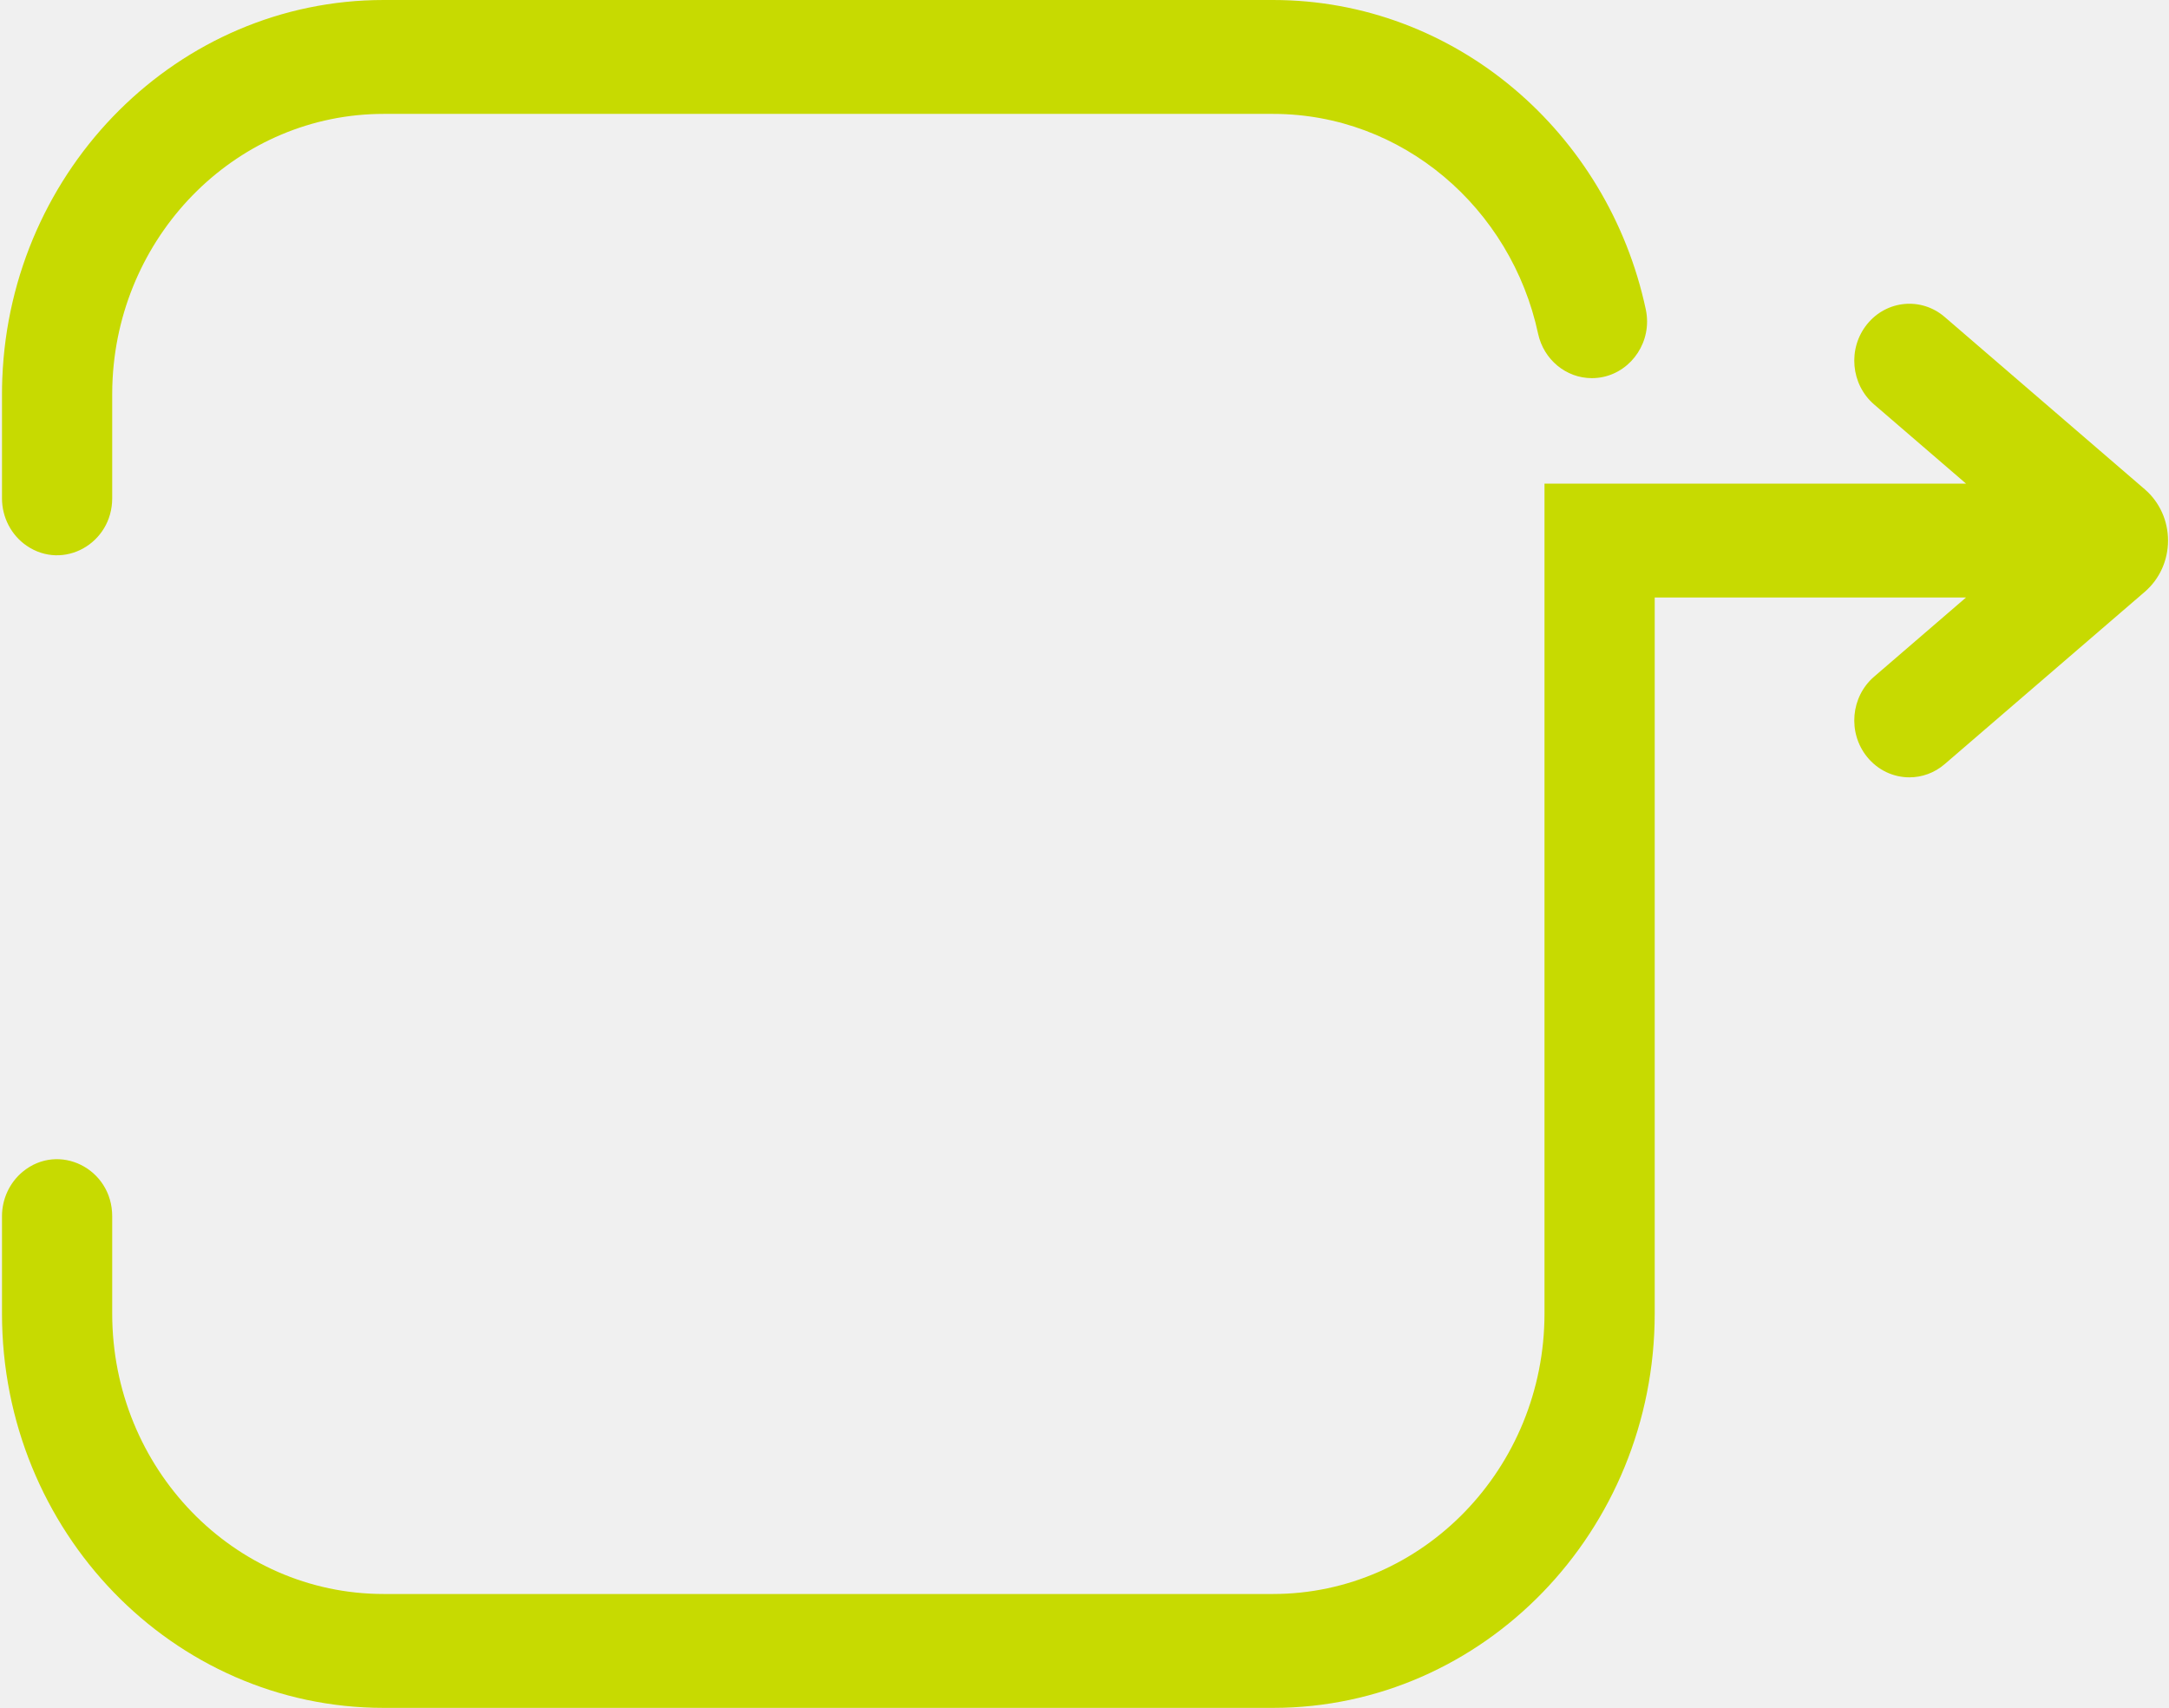
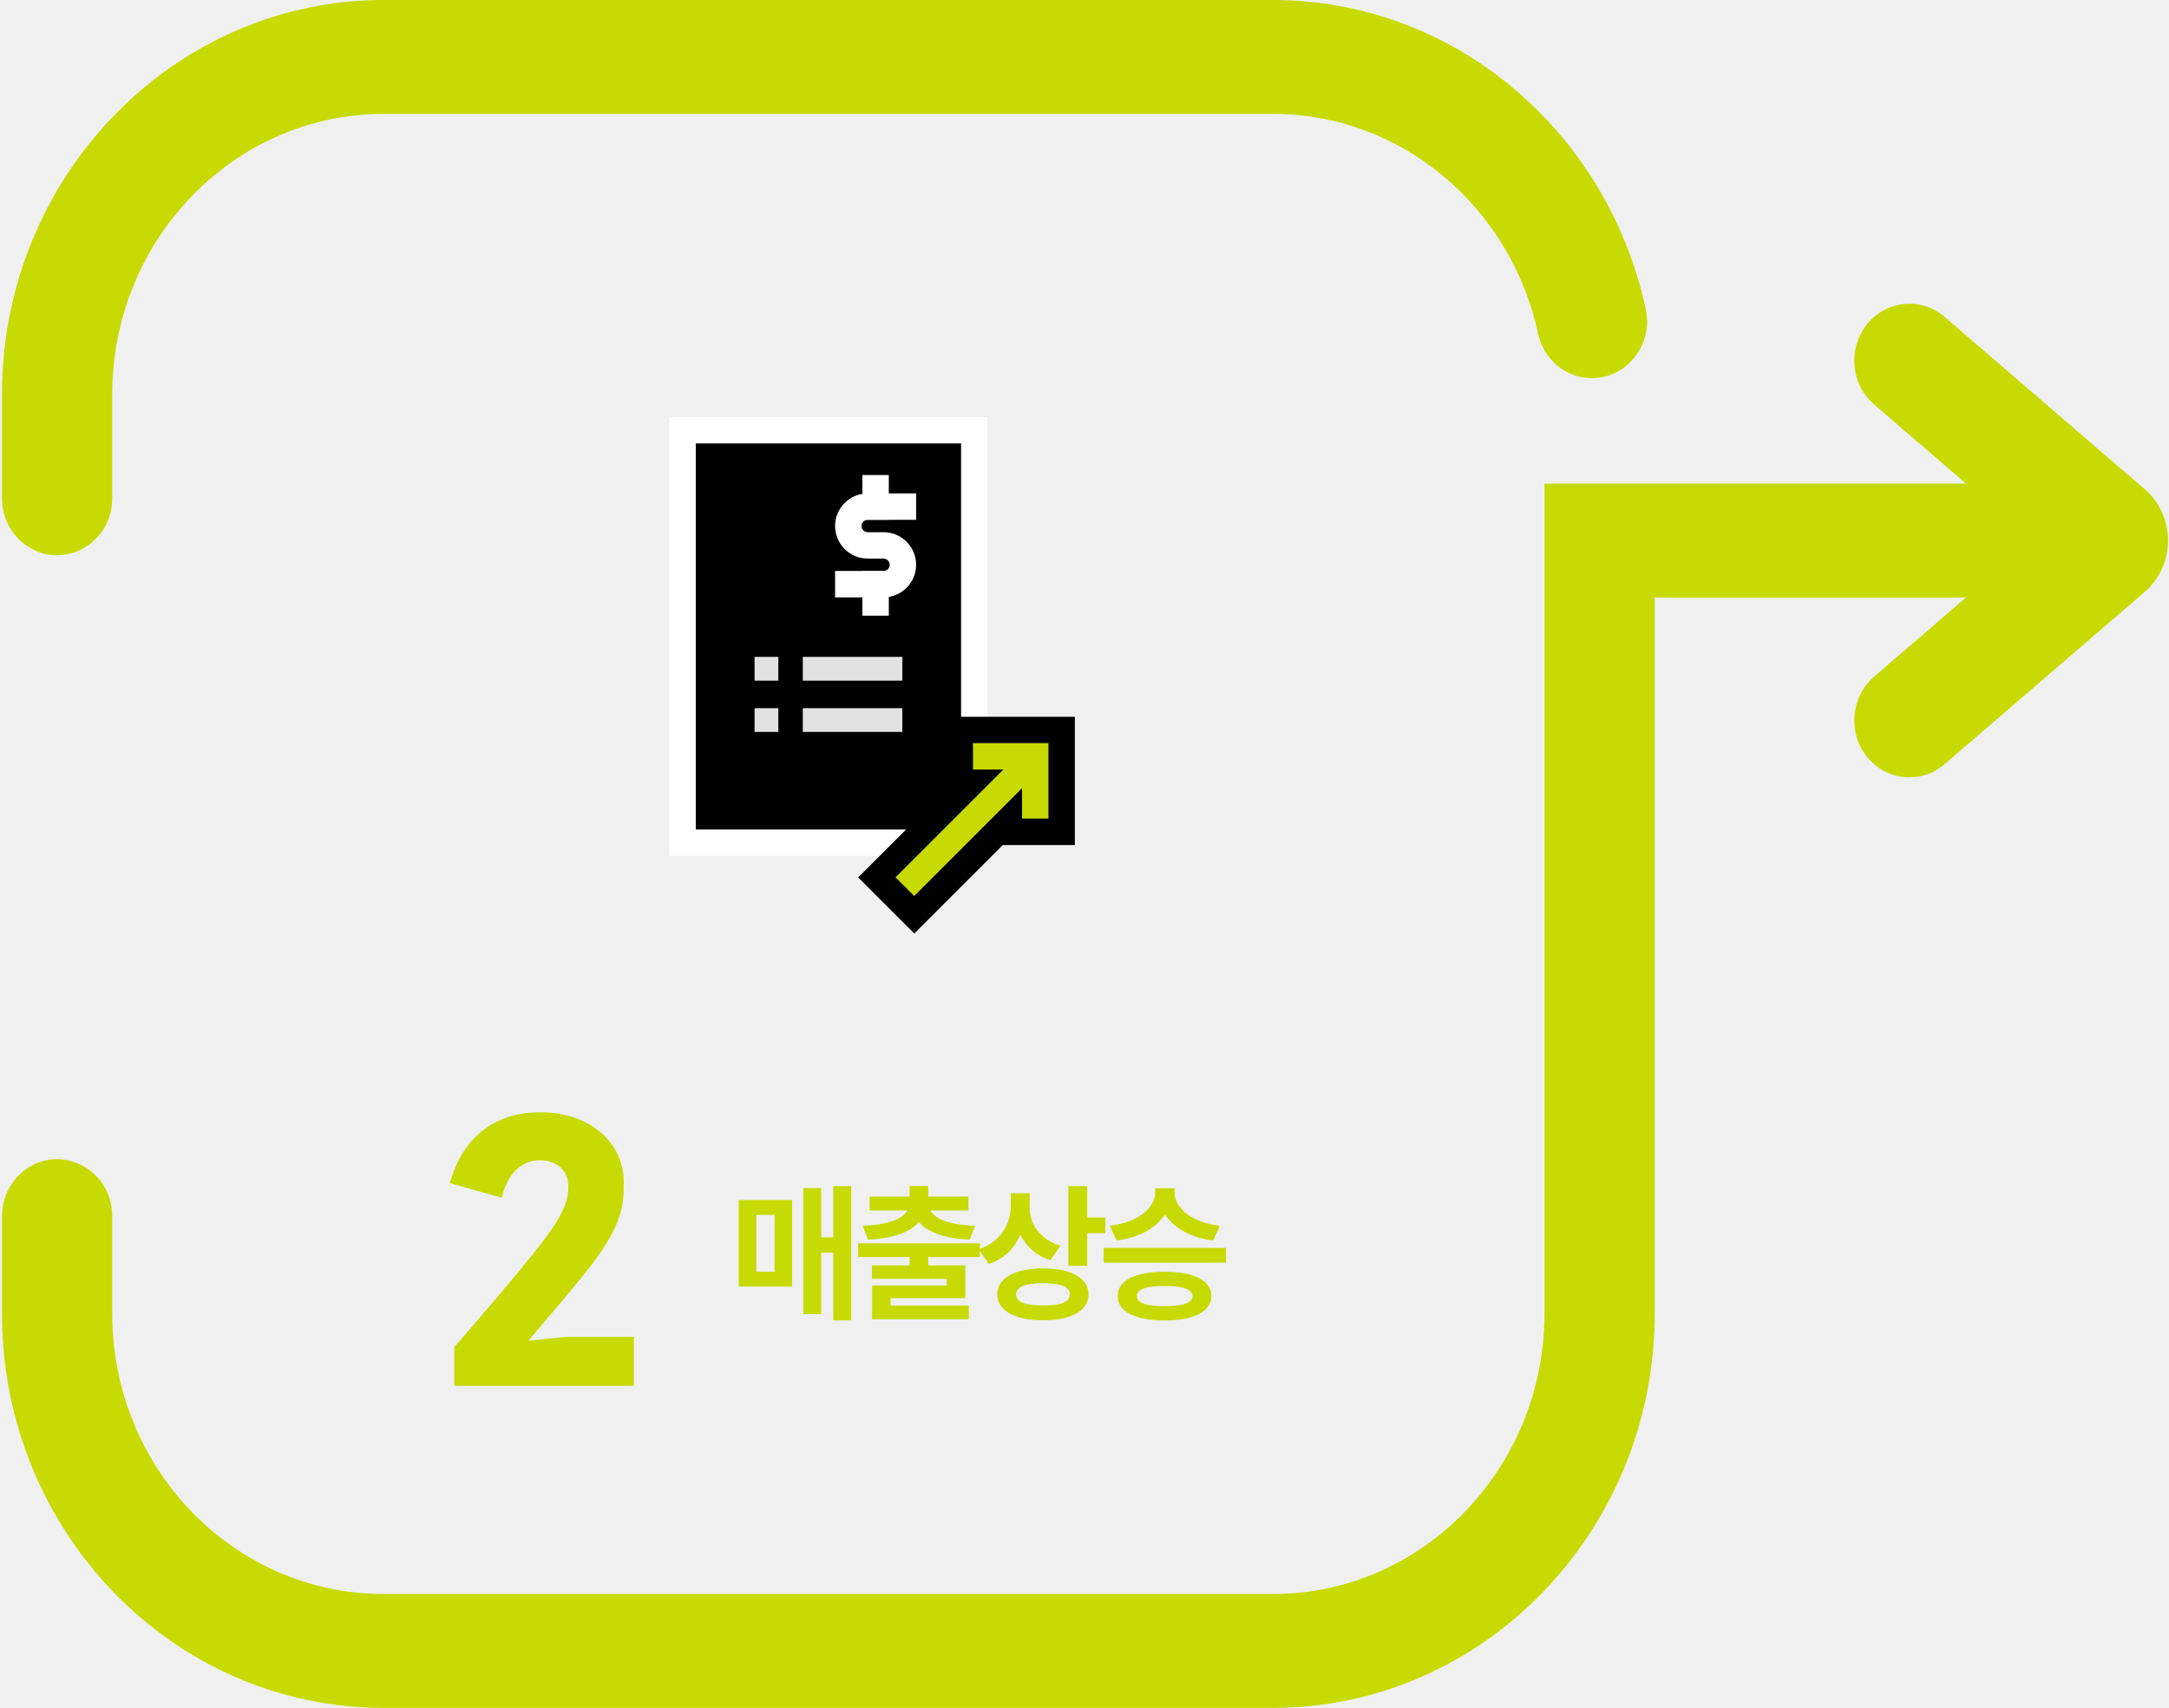
<svg xmlns="http://www.w3.org/2000/svg" width="546" height="430" viewBox="0 0 546 430" fill="none">
  <path d="M6.691 137.386C15.913 143.721 28.244 136.887 28.244 125.448V99.301C28.244 97.926 28.279 96.561 28.357 95.207C30.417 58.157 60.231 28.675 96.575 28.675H320.462C353.051 28.675 380.389 52.38 387.176 83.992C388.584 90.544 394.22 95.207 400.714 95.207C408.508 95.207 414.616 88.633 414.616 80.96C414.616 79.956 414.514 78.931 414.293 77.901C404.798 33.396 366.332 0 320.462 0H96.575C44.926 0 2.663 42.344 0.582 95.207C0.525 96.566 0.5 97.931 0.5 99.301V125.448C0.5 130.249 2.822 134.731 6.691 137.386Z" fill="#C7DA01" />
  <path d="M539.91 123.198L489.53 79.802C483.642 74.731 474.897 75.554 469.991 81.64C465.084 87.72 465.881 96.763 471.769 101.835L494.904 121.758H388.794V330.699C388.794 369.645 358.137 401.325 320.462 401.325H96.575C58.839 401.325 28.244 369.703 28.244 330.699V306.219C28.244 294.186 14.772 287.506 5.694 295.031C4.055 296.395 2.755 298.105 1.866 300.017C0.978 301.929 0.5 304.042 0.5 306.219V330.699C0.5 385.543 43.513 430 96.575 430H320.462C373.438 430 416.538 385.458 416.538 330.699V150.434H494.904L471.769 170.363C465.881 175.429 465.084 184.472 469.991 190.558C472.734 193.956 476.68 195.714 480.657 195.714C483.786 195.714 486.935 194.625 489.53 192.39L539.915 148.995C543.625 145.792 545.757 141.093 545.757 136.096C545.757 131.099 543.625 126.4 539.91 123.198Z" fill="#C7DA01" />
+   <g clip-path="url(#clip0_2002_1985)">
+     <path d="M245.255 108.324H171.824V212.168H245.255V108.324Z" fill="black" />
+     <path d="M248.58 215.492H168.5V105H248.58V215.492ZM175.149 208.843H241.931V111.649H175.149V208.843Z" fill="white" />
+     <path d="M222.41 150.399H210.215V143.75H222.41C223.274 143.75 223.965 143.045 223.965 142.194C223.965 141.343 223.261 140.638 222.41 140.638H218.42C213.899 140.638 210.215 136.955 210.215 132.434C210.215 127.912 213.899 124.229 218.42 124.229H230.614V130.878H218.42C217.556 130.878 216.864 131.582 216.864 132.434C216.864 133.285 217.569 133.989 218.42 133.989H222.41C226.931 133.989 230.614 137.673 230.614 142.194C230.614 146.715 226.931 150.399 222.41 150.399Z" fill="white" />
+     <path d="M223.739 143.75H217.09V155.013H223.739V143.75Z" fill="white" />
+     <path d="M223.739 119.601H217.09V130.864H223.739V119.601Z" fill="white" />
+     <path d="M195.934 165.386H189.949V171.37H195.934V165.386Z" fill="#E2E2E2" />
+     <path d="M227.144 165.386H202.09V171.37H227.144V165.386Z" fill="#E2E2E2" />
+     <path d="M195.934 178.298H189.949V184.282H195.934V178.298Z" fill="#E2E2E2" />
+     <path d="M227.144 178.298H202.09V184.282H227.144V178.298Z" fill="#E2E2E2" />
+     <path d="M220.721 220.904L244.537 197.088H241.612V183.79H267.25V209.415H253.952V206.489L230.122 230.306L220.721 220.904Z" fill="#C7DA01" />
+     <path d="M263.926 187.114V206.09H257.277V198.457L230.136 225.598L225.428 220.891L252.569 193.75H244.936V187.101H263.912M270.574 180.465H238.301V198.644L220.734 216.21L216.027 220.917L220.734 225.625L225.442 230.332L230.149 235.04L234.856 230.332L252.423 212.766H270.601V180.492L270.574 180.465Z" fill="black" />
+   </g>
+   <path d="M114.36 339.16C120.92 331.64 128.28 323 134.12 315.8C140.44 307.88 143.08 303.56 143.08 298.76C143.08 294.92 140.36 292.12 135.96 292.12C130.92 292.12 127.64 295.96 126.28 301.56L113.24 297.88C116.12 287.4 123.56 280.04 135.96 280.04C148.52 280.04 157 287.64 157 297.56V299.32C157 306.76 153.72 312.76 145.4 322.84C141.24 327.88 136.04 333.96 133 337.56C135.56 337.32 140.52 336.76 142.44 336.6H159.56V348.92H114.36V339.16Z" fill="#C7DA01" />
+   <path d="M214.281 298.645V332.414H209.754V315.381H206.711V330.855H202.221V299.127H206.711V311.521H209.754V298.645H214.281ZM199.4 302.133V323.916H185.967V302.133H199.4ZM190.383 305.881V320.205H194.984V305.881H190.383ZM246.67 313.043V316.494H233.682V318.609H242.996V326.848H224.182V328.703H243.887V332.191H219.543V323.656H238.321V321.986H219.506V318.609H228.969V316.494H216.018V313.043H246.67ZM233.645 298.607V301.279H243.776V304.768H234.239C235.166 306.734 238.618 308.349 245.446 308.627L244.073 312.115C237.801 311.818 233.459 310.223 231.307 307.662C229.173 310.223 224.813 311.818 218.504 312.115L217.205 308.627C223.978 308.349 227.411 306.734 228.375 304.768H218.913V301.279H228.969V298.607H233.645ZM259.206 303.951C259.206 308.033 261.581 311.967 266.925 313.637L264.401 317.311C260.82 316.123 258.315 313.822 256.868 310.854C255.402 314.268 252.786 316.939 248.927 318.238L246.366 314.527C252.007 312.635 254.419 308.145 254.456 303.506V300.426H259.206V303.951ZM273.679 298.645V306.549H278.243V310.482H273.679V318.684H268.929V298.645H273.679ZM262.62 319.352C269.596 319.352 274.013 321.764 274.013 325.883C274.013 330.039 269.596 332.414 262.62 332.414C255.495 332.414 251.042 330.039 251.042 325.883C251.042 321.764 255.495 319.352 262.62 319.352ZM262.62 323.062C258.167 323.062 255.755 324.027 255.792 325.883C255.755 327.812 258.167 328.703 262.62 328.703C266.999 328.703 269.337 327.812 269.337 325.883C269.337 324.027 266.999 323.062 262.62 323.062ZM295.677 300.277C295.677 303.84 299.611 307.773 307.07 308.627L305.363 312.338C299.611 311.577 295.417 309.109 293.265 305.77C291.075 309.109 286.863 311.559 281.13 312.338L279.349 308.627C286.845 307.773 290.779 303.84 290.816 300.277V299.164H295.677V300.277ZM308.628 314.193V317.904H277.827V314.193H308.628ZM293.191 320.205C300.501 320.205 304.917 322.357 304.954 326.328C304.917 330.225 300.501 332.451 293.191 332.451C285.769 332.451 281.353 330.225 281.353 326.328C281.353 322.357 285.769 320.205 293.191 320.205ZM293.191 323.768C288.515 323.768 286.14 324.584 286.177 326.328C286.14 328.072 288.515 328.852 293.191 328.852C297.755 328.852 300.167 328.072 300.204 326.328C300.167 324.584 297.755 323.768 293.191 323.768Z" fill="#C7DA01" />
+   <defs>
+     <clipPath id="clip0_2002_1985">
+       <rect width="102.074" height="130" fill="white" transform="translate(168.5 105)" />
+     </clipPath>
+   </defs>
</svg>
